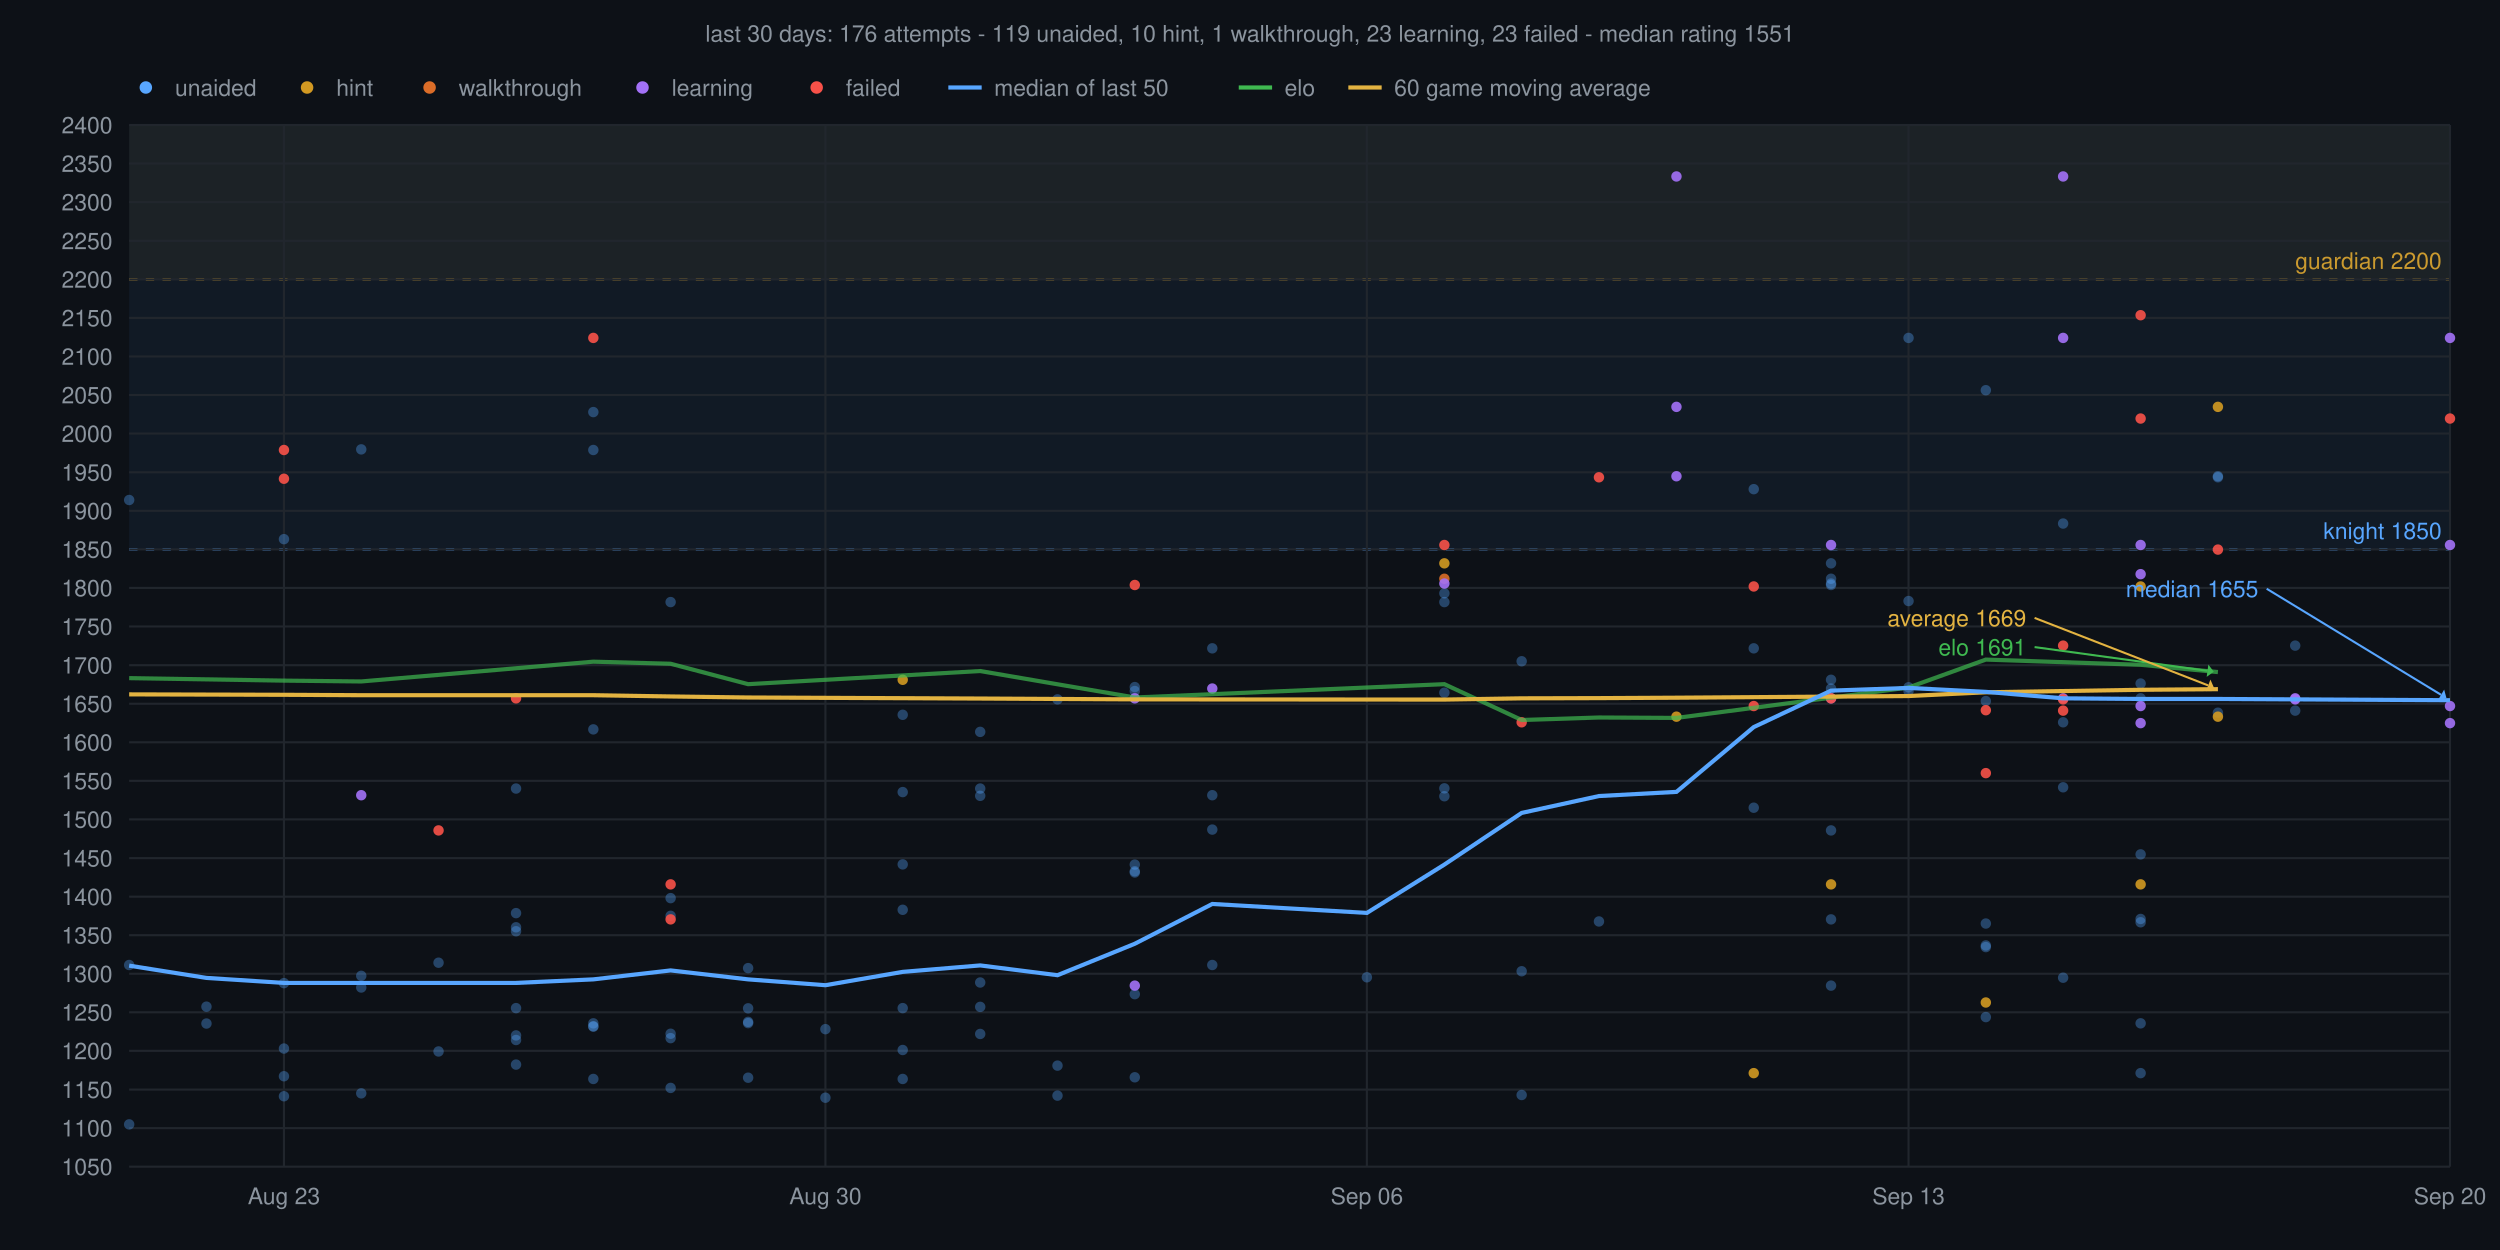
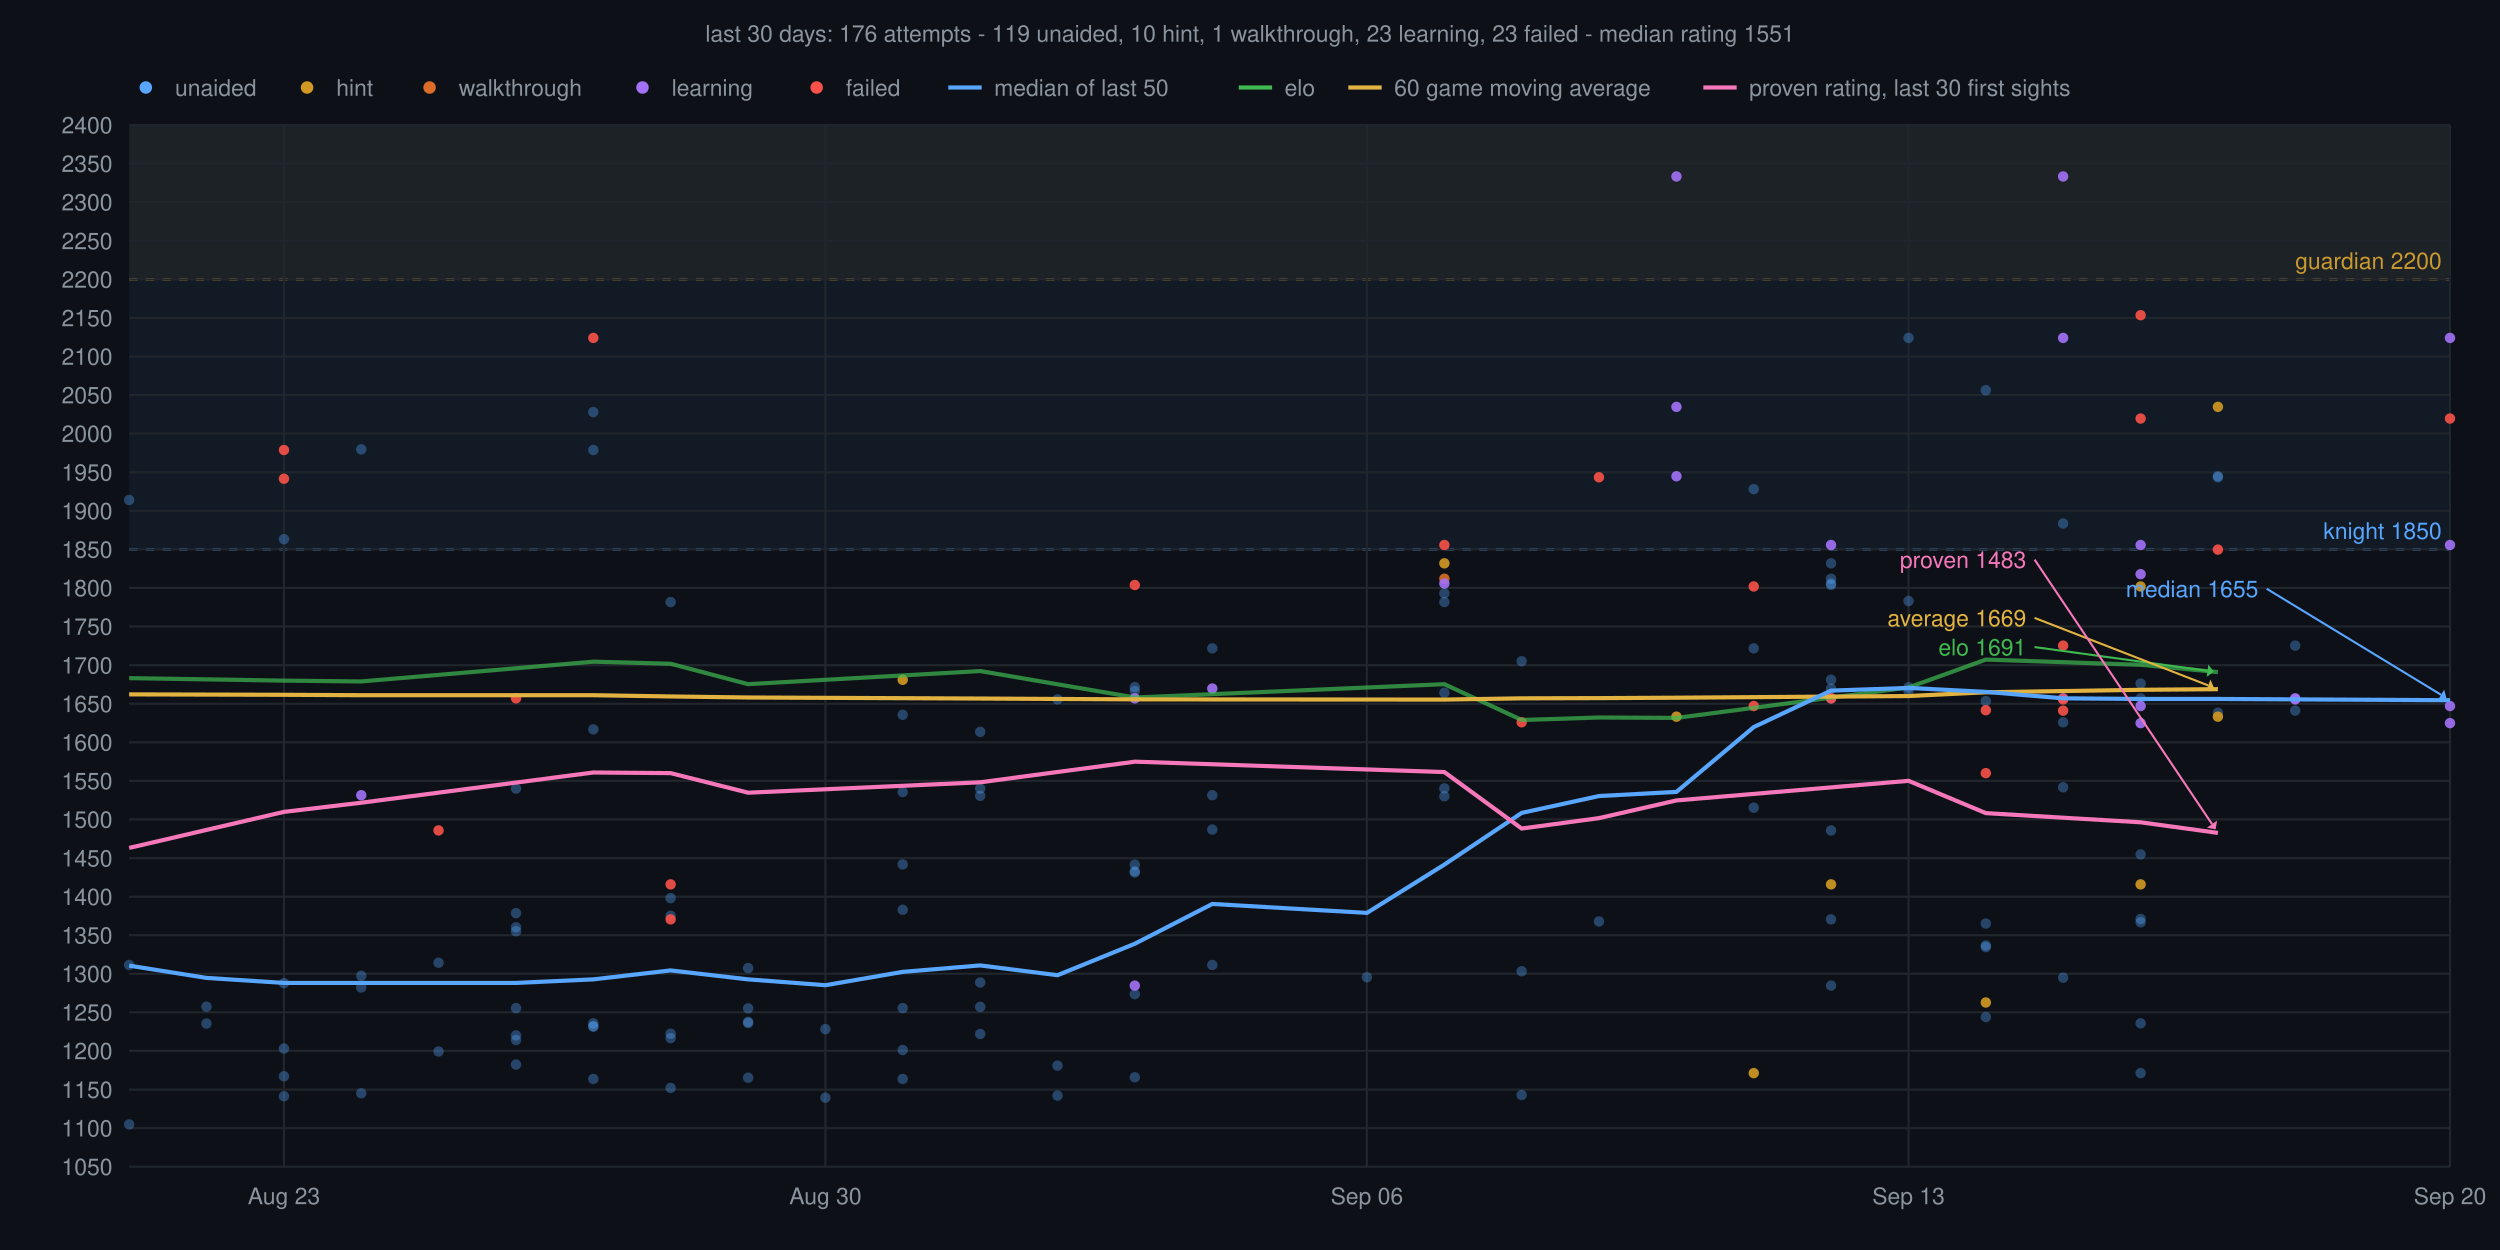
<svg xmlns="http://www.w3.org/2000/svg" viewBox="0 0 1200 600" font-family="Helvetica,sans-serif">
  <rect width="1200" height="600" fill="#0d1117" />
  <text x="600" y="20" text-anchor="middle" font-size="11" fill="#8b949e">last 30 days: 176 attempts - 119 unaided, 10 hint, 1 walkthrough, 23 learning, 23 failed - median rating 1551</text>
  <rect x="62" y="60" width="1114" height="74.1" fill="#d29922" fill-opacity="0.06" />
  <line x1="62" y1="134.1" x2="1176" y2="134.1" stroke="#d29922" stroke-width="1" stroke-dasharray="4 4" />
  <text x="1172" y="129.1" text-anchor="end" font-size="11" fill="#d29922">guardian 2200</text>
  <rect x="62" y="60" width="1114" height="203.7" fill="#58a6ff" fill-opacity="0.06" />
  <line x1="62" y1="263.7" x2="1176" y2="263.7" stroke="#58a6ff" stroke-width="1" stroke-dasharray="4 4" />
  <text x="1172" y="258.7" text-anchor="end" font-size="11" fill="#58a6ff">knight 1850</text>
  <line x1="62" y1="560.0" x2="1176" y2="560.0" stroke="#21262d" stroke-width="1" />
  <text x="54" y="564.0" text-anchor="end" font-size="11" fill="#8b949e">1050</text>
  <line x1="62" y1="541.5" x2="1176" y2="541.5" stroke="#21262d" stroke-width="1" />
  <text x="54" y="545.5" text-anchor="end" font-size="11" fill="#8b949e">1100</text>
  <line x1="62" y1="523.0" x2="1176" y2="523.0" stroke="#21262d" stroke-width="1" />
  <text x="54" y="527.0" text-anchor="end" font-size="11" fill="#8b949e">1150</text>
  <line x1="62" y1="504.4" x2="1176" y2="504.4" stroke="#21262d" stroke-width="1" />
  <text x="54" y="508.4" text-anchor="end" font-size="11" fill="#8b949e">1200</text>
  <line x1="62" y1="485.9" x2="1176" y2="485.9" stroke="#21262d" stroke-width="1" />
  <text x="54" y="489.9" text-anchor="end" font-size="11" fill="#8b949e">1250</text>
  <line x1="62" y1="467.4" x2="1176" y2="467.4" stroke="#21262d" stroke-width="1" />
  <text x="54" y="471.4" text-anchor="end" font-size="11" fill="#8b949e">1300</text>
  <line x1="62" y1="448.9" x2="1176" y2="448.9" stroke="#21262d" stroke-width="1" />
  <text x="54" y="452.9" text-anchor="end" font-size="11" fill="#8b949e">1350</text>
  <line x1="62" y1="430.4" x2="1176" y2="430.4" stroke="#21262d" stroke-width="1" />
  <text x="54" y="434.4" text-anchor="end" font-size="11" fill="#8b949e">1400</text>
  <line x1="62" y1="411.9" x2="1176" y2="411.9" stroke="#21262d" stroke-width="1" />
  <text x="54" y="415.9" text-anchor="end" font-size="11" fill="#8b949e">1450</text>
  <line x1="62" y1="393.3" x2="1176" y2="393.3" stroke="#21262d" stroke-width="1" />
  <text x="54" y="397.3" text-anchor="end" font-size="11" fill="#8b949e">1500</text>
  <line x1="62" y1="374.8" x2="1176" y2="374.8" stroke="#21262d" stroke-width="1" />
  <text x="54" y="378.8" text-anchor="end" font-size="11" fill="#8b949e">1550</text>
  <line x1="62" y1="356.3" x2="1176" y2="356.3" stroke="#21262d" stroke-width="1" />
  <text x="54" y="360.3" text-anchor="end" font-size="11" fill="#8b949e">1600</text>
  <line x1="62" y1="337.8" x2="1176" y2="337.8" stroke="#21262d" stroke-width="1" />
  <text x="54" y="341.8" text-anchor="end" font-size="11" fill="#8b949e">1650</text>
  <line x1="62" y1="319.3" x2="1176" y2="319.3" stroke="#21262d" stroke-width="1" />
  <text x="54" y="323.3" text-anchor="end" font-size="11" fill="#8b949e">1700</text>
  <line x1="62" y1="300.7" x2="1176" y2="300.7" stroke="#21262d" stroke-width="1" />
  <text x="54" y="304.7" text-anchor="end" font-size="11" fill="#8b949e">1750</text>
  <line x1="62" y1="282.2" x2="1176" y2="282.2" stroke="#21262d" stroke-width="1" />
  <text x="54" y="286.2" text-anchor="end" font-size="11" fill="#8b949e">1800</text>
  <line x1="62" y1="263.7" x2="1176" y2="263.7" stroke="#21262d" stroke-width="1" />
  <text x="54" y="267.7" text-anchor="end" font-size="11" fill="#8b949e">1850</text>
  <line x1="62" y1="245.2" x2="1176" y2="245.2" stroke="#21262d" stroke-width="1" />
  <text x="54" y="249.2" text-anchor="end" font-size="11" fill="#8b949e">1900</text>
  <line x1="62" y1="226.7" x2="1176" y2="226.7" stroke="#21262d" stroke-width="1" />
  <text x="54" y="230.7" text-anchor="end" font-size="11" fill="#8b949e">1950</text>
  <line x1="62" y1="208.1" x2="1176" y2="208.1" stroke="#21262d" stroke-width="1" />
  <text x="54" y="212.1" text-anchor="end" font-size="11" fill="#8b949e">2000</text>
  <line x1="62" y1="189.6" x2="1176" y2="189.6" stroke="#21262d" stroke-width="1" />
  <text x="54" y="193.6" text-anchor="end" font-size="11" fill="#8b949e">2050</text>
  <line x1="62" y1="171.1" x2="1176" y2="171.1" stroke="#21262d" stroke-width="1" />
  <text x="54" y="175.1" text-anchor="end" font-size="11" fill="#8b949e">2100</text>
  <line x1="62" y1="152.6" x2="1176" y2="152.6" stroke="#21262d" stroke-width="1" />
  <text x="54" y="156.6" text-anchor="end" font-size="11" fill="#8b949e">2150</text>
  <line x1="62" y1="134.1" x2="1176" y2="134.1" stroke="#21262d" stroke-width="1" />
  <text x="54" y="138.1" text-anchor="end" font-size="11" fill="#8b949e">2200</text>
  <line x1="62" y1="115.6" x2="1176" y2="115.6" stroke="#21262d" stroke-width="1" />
  <text x="54" y="119.6" text-anchor="end" font-size="11" fill="#8b949e">2250</text>
  <line x1="62" y1="97.0" x2="1176" y2="97.0" stroke="#21262d" stroke-width="1" />
  <text x="54" y="101.0" text-anchor="end" font-size="11" fill="#8b949e">2300</text>
  <line x1="62" y1="78.5" x2="1176" y2="78.5" stroke="#21262d" stroke-width="1" />
  <text x="54" y="82.5" text-anchor="end" font-size="11" fill="#8b949e">2350</text>
  <line x1="62" y1="60.0" x2="1176" y2="60.0" stroke="#21262d" stroke-width="1" />
  <text x="54" y="64.0" text-anchor="end" font-size="11" fill="#8b949e">2400</text>
  <line x1="1176.0" y1="60" x2="1176.0" y2="560" stroke="#21262d" stroke-width="1" />
  <text x="1176.0" y="578" text-anchor="middle" font-size="11" fill="#8b949e">Sep 20</text>
  <line x1="916.1" y1="60" x2="916.1" y2="560" stroke="#21262d" stroke-width="1" />
  <text x="916.1" y="578" text-anchor="middle" font-size="11" fill="#8b949e">Sep 13</text>
  <line x1="656.1" y1="60" x2="656.1" y2="560" stroke="#21262d" stroke-width="1" />
  <text x="656.1" y="578" text-anchor="middle" font-size="11" fill="#8b949e">Sep 06</text>
  <line x1="396.2" y1="60" x2="396.2" y2="560" stroke="#21262d" stroke-width="1" />
  <text x="396.2" y="578" text-anchor="middle" font-size="11" fill="#8b949e">Aug 30</text>
  <line x1="136.3" y1="60" x2="136.3" y2="560" stroke="#21262d" stroke-width="1" />
  <text x="136.3" y="578" text-anchor="middle" font-size="11" fill="#8b949e">Aug 23</text>
  <circle cx="62.0" cy="463.2" r="2.5" fill="#58a6ff" fill-opacity="0.35" />
  <circle cx="62.0" cy="539.7" r="2.5" fill="#58a6ff" fill-opacity="0.35" />
  <circle cx="62.0" cy="240.0" r="2.5" fill="#58a6ff" fill-opacity="0.35" />
  <circle cx="99.1" cy="491.3" r="2.5" fill="#58a6ff" fill-opacity="0.35" />
  <circle cx="99.1" cy="483.2" r="2.5" fill="#58a6ff" fill-opacity="0.35" />
  <circle cx="136.3" cy="526.2" r="2.5" fill="#58a6ff" fill-opacity="0.35" />
  <circle cx="136.3" cy="503.3" r="2.5" fill="#58a6ff" fill-opacity="0.35" />
  <circle cx="136.3" cy="258.8" r="2.5" fill="#58a6ff" fill-opacity="0.35" />
  <circle cx="136.3" cy="516.6" r="2.5" fill="#58a6ff" fill-opacity="0.35" />
  <circle cx="136.3" cy="471.9" r="2.5" fill="#58a6ff" fill-opacity="0.35" />
  <circle cx="173.4" cy="215.7" r="2.5" fill="#58a6ff" fill-opacity="0.35" />
  <circle cx="173.4" cy="474.0" r="2.5" fill="#58a6ff" fill-opacity="0.35" />
  <circle cx="173.4" cy="524.8" r="2.5" fill="#58a6ff" fill-opacity="0.35" />
  <circle cx="173.4" cy="468.4" r="2.5" fill="#58a6ff" fill-opacity="0.35" />
  <circle cx="210.5" cy="504.7" r="2.5" fill="#58a6ff" fill-opacity="0.35" />
  <circle cx="210.5" cy="462.1" r="2.5" fill="#58a6ff" fill-opacity="0.35" />
  <circle cx="247.7" cy="378.5" r="2.5" fill="#58a6ff" fill-opacity="0.35" />
  <circle cx="247.7" cy="445.1" r="2.5" fill="#58a6ff" fill-opacity="0.35" />
  <circle cx="247.7" cy="483.9" r="2.5" fill="#58a6ff" fill-opacity="0.35" />
  <circle cx="247.7" cy="511.0" r="2.5" fill="#58a6ff" fill-opacity="0.35" />
  <circle cx="247.7" cy="499.2" r="2.5" fill="#58a6ff" fill-opacity="0.35" />
  <circle cx="247.7" cy="438.3" r="2.5" fill="#58a6ff" fill-opacity="0.35" />
  <circle cx="247.7" cy="497.0" r="2.5" fill="#58a6ff" fill-opacity="0.35" />
  <circle cx="247.7" cy="447.0" r="2.5" fill="#58a6ff" fill-opacity="0.35" />
  <circle cx="284.8" cy="492.8" r="2.5" fill="#58a6ff" fill-opacity="0.35" />
  <circle cx="284.8" cy="517.9" r="2.5" fill="#58a6ff" fill-opacity="0.35" />
  <circle cx="284.8" cy="492.6" r="2.5" fill="#58a6ff" fill-opacity="0.35" />
  <circle cx="284.8" cy="491.2" r="2.5" fill="#58a6ff" fill-opacity="0.35" />
  <circle cx="284.8" cy="216.0" r="2.5" fill="#58a6ff" fill-opacity="0.35" />
  <circle cx="284.8" cy="350.1" r="2.5" fill="#58a6ff" fill-opacity="0.35" />
  <circle cx="284.8" cy="197.8" r="2.5" fill="#58a6ff" fill-opacity="0.35" />
  <circle cx="321.9" cy="431.1" r="2.5" fill="#58a6ff" fill-opacity="0.35" />
  <circle cx="321.9" cy="522.2" r="2.5" fill="#58a6ff" fill-opacity="0.35" />
  <circle cx="321.9" cy="439.6" r="2.5" fill="#58a6ff" fill-opacity="0.35" />
  <circle cx="321.9" cy="289.0" r="2.5" fill="#58a6ff" fill-opacity="0.35" />
  <circle cx="321.9" cy="496.2" r="2.5" fill="#58a6ff" fill-opacity="0.35" />
  <circle cx="321.9" cy="498.3" r="2.5" fill="#58a6ff" fill-opacity="0.35" />
  <circle cx="359.1" cy="464.7" r="2.5" fill="#58a6ff" fill-opacity="0.35" />
  <circle cx="359.1" cy="517.3" r="2.5" fill="#58a6ff" fill-opacity="0.35" />
  <circle cx="359.1" cy="491.1" r="2.5" fill="#58a6ff" fill-opacity="0.35" />
  <circle cx="359.1" cy="490.5" r="2.5" fill="#58a6ff" fill-opacity="0.35" />
  <circle cx="359.1" cy="484.0" r="2.5" fill="#58a6ff" fill-opacity="0.35" />
  <circle cx="396.2" cy="526.9" r="2.5" fill="#58a6ff" fill-opacity="0.35" />
  <circle cx="396.2" cy="494.0" r="2.5" fill="#58a6ff" fill-opacity="0.35" />
  <circle cx="433.3" cy="380.2" r="2.5" fill="#58a6ff" fill-opacity="0.35" />
  <circle cx="433.3" cy="436.7" r="2.5" fill="#58a6ff" fill-opacity="0.35" />
  <circle cx="433.3" cy="414.9" r="2.5" fill="#58a6ff" fill-opacity="0.35" />
  <circle cx="433.3" cy="343.1" r="2.5" fill="#58a6ff" fill-opacity="0.35" />
  <circle cx="433.3" cy="483.9" r="2.5" fill="#58a6ff" fill-opacity="0.35" />
  <circle cx="433.3" cy="517.9" r="2.5" fill="#58a6ff" fill-opacity="0.35" />
  <circle cx="433.3" cy="504.0" r="2.5" fill="#58a6ff" fill-opacity="0.35" />
  <circle cx="470.5" cy="378.5" r="2.5" fill="#58a6ff" fill-opacity="0.35" />
  <circle cx="470.5" cy="382.0" r="2.5" fill="#58a6ff" fill-opacity="0.35" />
  <circle cx="470.5" cy="496.3" r="2.5" fill="#58a6ff" fill-opacity="0.35" />
  <circle cx="470.5" cy="471.6" r="2.5" fill="#58a6ff" fill-opacity="0.35" />
  <circle cx="470.5" cy="483.3" r="2.5" fill="#58a6ff" fill-opacity="0.35" />
  <circle cx="470.5" cy="351.3" r="2.5" fill="#58a6ff" fill-opacity="0.35" />
  <circle cx="507.6" cy="335.7" r="2.5" fill="#58a6ff" fill-opacity="0.35" />
  <circle cx="507.6" cy="511.5" r="2.5" fill="#58a6ff" fill-opacity="0.35" />
  <circle cx="507.6" cy="525.9" r="2.5" fill="#58a6ff" fill-opacity="0.35" />
  <circle cx="544.7" cy="415.0" r="2.5" fill="#58a6ff" fill-opacity="0.35" />
  <circle cx="544.7" cy="331.7" r="2.5" fill="#58a6ff" fill-opacity="0.35" />
  <circle cx="544.7" cy="418.8" r="2.5" fill="#58a6ff" fill-opacity="0.35" />
  <circle cx="544.7" cy="329.8" r="2.5" fill="#58a6ff" fill-opacity="0.35" />
  <circle cx="544.7" cy="517.1" r="2.5" fill="#58a6ff" fill-opacity="0.35" />
  <circle cx="544.7" cy="477.2" r="2.5" fill="#58a6ff" fill-opacity="0.35" />
  <circle cx="544.7" cy="418.2" r="2.5" fill="#58a6ff" fill-opacity="0.35" />
  <circle cx="581.9" cy="463.2" r="2.5" fill="#58a6ff" fill-opacity="0.35" />
  <circle cx="581.9" cy="398.2" r="2.5" fill="#58a6ff" fill-opacity="0.35" />
  <circle cx="581.9" cy="311.2" r="2.5" fill="#58a6ff" fill-opacity="0.35" />
  <circle cx="581.9" cy="381.7" r="2.5" fill="#58a6ff" fill-opacity="0.35" />
  <circle cx="656.1" cy="469.1" r="2.5" fill="#58a6ff" fill-opacity="0.35" />
  <circle cx="693.3" cy="332.5" r="2.5" fill="#58a6ff" fill-opacity="0.35" />
  <circle cx="693.3" cy="378.4" r="2.5" fill="#58a6ff" fill-opacity="0.35" />
  <circle cx="693.3" cy="289.0" r="2.5" fill="#58a6ff" fill-opacity="0.35" />
  <circle cx="693.3" cy="284.8" r="2.5" fill="#58a6ff" fill-opacity="0.35" />
  <circle cx="693.3" cy="382.2" r="2.5" fill="#58a6ff" fill-opacity="0.35" />
  <circle cx="730.4" cy="525.6" r="2.5" fill="#58a6ff" fill-opacity="0.35" />
  <circle cx="730.4" cy="317.4" r="2.5" fill="#58a6ff" fill-opacity="0.35" />
  <circle cx="730.4" cy="466.2" r="2.5" fill="#58a6ff" fill-opacity="0.35" />
  <circle cx="767.5" cy="442.3" r="2.5" fill="#58a6ff" fill-opacity="0.35" />
  <circle cx="841.8" cy="311.2" r="2.5" fill="#58a6ff" fill-opacity="0.35" />
  <circle cx="841.8" cy="387.7" r="2.5" fill="#58a6ff" fill-opacity="0.35" />
  <circle cx="841.8" cy="234.8" r="2.5" fill="#58a6ff" fill-opacity="0.35" />
  <circle cx="878.9" cy="280.1" r="2.5" fill="#58a6ff" fill-opacity="0.35" />
  <circle cx="878.9" cy="326.3" r="2.5" fill="#58a6ff" fill-opacity="0.35" />
  <circle cx="878.9" cy="473.1" r="2.5" fill="#58a6ff" fill-opacity="0.35" />
  <circle cx="878.9" cy="441.3" r="2.5" fill="#58a6ff" fill-opacity="0.35" />
  <circle cx="878.9" cy="270.4" r="2.5" fill="#58a6ff" fill-opacity="0.35" />
  <circle cx="878.9" cy="330.5" r="2.5" fill="#58a6ff" fill-opacity="0.35" />
  <circle cx="878.9" cy="280.8" r="2.5" fill="#58a6ff" fill-opacity="0.35" />
  <circle cx="878.9" cy="277.8" r="2.5" fill="#58a6ff" fill-opacity="0.35" />
  <circle cx="878.9" cy="398.6" r="2.5" fill="#58a6ff" fill-opacity="0.35" />
  <circle cx="916.1" cy="331.7" r="2.5" fill="#58a6ff" fill-opacity="0.35" />
  <circle cx="916.1" cy="288.5" r="2.5" fill="#58a6ff" fill-opacity="0.35" />
  <circle cx="916.1" cy="329.9" r="2.5" fill="#58a6ff" fill-opacity="0.35" />
  <circle cx="916.1" cy="162.2" r="2.5" fill="#58a6ff" fill-opacity="0.35" />
  <circle cx="953.2" cy="454.6" r="2.5" fill="#58a6ff" fill-opacity="0.35" />
  <circle cx="953.2" cy="443.3" r="2.5" fill="#58a6ff" fill-opacity="0.35" />
  <circle cx="953.2" cy="187.3" r="2.5" fill="#58a6ff" fill-opacity="0.35" />
  <circle cx="953.2" cy="453.8" r="2.5" fill="#58a6ff" fill-opacity="0.35" />
  <circle cx="953.2" cy="488.2" r="2.5" fill="#58a6ff" fill-opacity="0.35" />
  <circle cx="953.2" cy="336.5" r="2.5" fill="#58a6ff" fill-opacity="0.35" />
  <circle cx="990.3" cy="377.9" r="2.5" fill="#58a6ff" fill-opacity="0.35" />
  <circle cx="990.3" cy="346.7" r="2.5" fill="#58a6ff" fill-opacity="0.35" />
  <circle cx="990.3" cy="469.3" r="2.5" fill="#58a6ff" fill-opacity="0.35" />
  <circle cx="990.3" cy="251.3" r="2.5" fill="#58a6ff" fill-opacity="0.35" />
  <circle cx="1027.5" cy="335.2" r="2.5" fill="#58a6ff" fill-opacity="0.35" />
  <circle cx="1027.5" cy="410.1" r="2.5" fill="#58a6ff" fill-opacity="0.35" />
  <circle cx="1027.5" cy="491.2" r="2.5" fill="#58a6ff" fill-opacity="0.35" />
  <circle cx="1027.5" cy="442.7" r="2.5" fill="#58a6ff" fill-opacity="0.35" />
  <circle cx="1027.5" cy="441.1" r="2.5" fill="#58a6ff" fill-opacity="0.35" />
  <circle cx="1027.5" cy="515.1" r="2.5" fill="#58a6ff" fill-opacity="0.35" />
  <circle cx="1027.5" cy="328.1" r="2.5" fill="#58a6ff" fill-opacity="0.35" />
  <circle cx="1064.6" cy="342.1" r="2.5" fill="#58a6ff" fill-opacity="0.35" />
  <circle cx="1064.6" cy="228.6" r="2.5" fill="#58a6ff" fill-opacity="0.35" />
  <circle cx="1064.6" cy="229.1" r="2.5" fill="#58a6ff" fill-opacity="0.35" />
  <circle cx="1101.7" cy="309.9" r="2.5" fill="#58a6ff" fill-opacity="0.35" />
  <circle cx="1101.7" cy="341.1" r="2.5" fill="#58a6ff" fill-opacity="0.35" />
  <circle cx="433.3" cy="326.3" r="2.5" fill="#d29922" fill-opacity="0.9" />
  <circle cx="693.3" cy="270.4" r="2.5" fill="#d29922" fill-opacity="0.9" />
  <circle cx="804.7" cy="344.0" r="2.5" fill="#d29922" fill-opacity="0.9" />
  <circle cx="841.8" cy="515.1" r="2.5" fill="#d29922" fill-opacity="0.9" />
  <circle cx="878.9" cy="424.5" r="2.5" fill="#d29922" fill-opacity="0.9" />
  <circle cx="953.2" cy="481.2" r="2.5" fill="#d29922" fill-opacity="0.9" />
  <circle cx="1027.5" cy="424.5" r="2.5" fill="#d29922" fill-opacity="0.9" />
  <circle cx="1027.5" cy="281.5" r="2.5" fill="#d29922" fill-opacity="0.9" />
  <circle cx="1064.6" cy="344.0" r="2.5" fill="#d29922" fill-opacity="0.9" />
  <circle cx="1064.6" cy="195.3" r="2.5" fill="#d29922" fill-opacity="0.9" />
  <circle cx="693.3" cy="277.8" r="2.5" fill="#db6d28" fill-opacity="0.9" />
  <circle cx="173.4" cy="381.7" r="2.5" fill="#a371f7" fill-opacity="0.9" />
  <circle cx="544.7" cy="335.2" r="2.5" fill="#a371f7" fill-opacity="0.9" />
  <circle cx="544.7" cy="473.1" r="2.5" fill="#a371f7" fill-opacity="0.9" />
  <circle cx="581.9" cy="330.5" r="2.5" fill="#a371f7" fill-opacity="0.9" />
  <circle cx="693.3" cy="280.1" r="2.5" fill="#a371f7" fill-opacity="0.9" />
  <circle cx="804.7" cy="84.7" r="2.5" fill="#a371f7" fill-opacity="0.9" />
  <circle cx="804.7" cy="228.6" r="2.5" fill="#a371f7" fill-opacity="0.9" />
  <circle cx="804.7" cy="195.3" r="2.5" fill="#a371f7" fill-opacity="0.9" />
  <circle cx="878.9" cy="335.2" r="2.5" fill="#a371f7" fill-opacity="0.9" />
  <circle cx="878.9" cy="261.6" r="2.5" fill="#a371f7" fill-opacity="0.9" />
  <circle cx="990.3" cy="84.7" r="2.5" fill="#a371f7" fill-opacity="0.9" />
  <circle cx="990.3" cy="335.2" r="2.5" fill="#a371f7" fill-opacity="0.9" />
  <circle cx="990.3" cy="162.2" r="2.5" fill="#a371f7" fill-opacity="0.9" />
  <circle cx="1027.5" cy="275.6" r="2.5" fill="#a371f7" fill-opacity="0.9" />
  <circle cx="1027.5" cy="338.9" r="2.5" fill="#a371f7" fill-opacity="0.9" />
  <circle cx="1027.5" cy="347.1" r="2.5" fill="#a371f7" fill-opacity="0.9" />
  <circle cx="1027.5" cy="261.6" r="2.5" fill="#a371f7" fill-opacity="0.9" />
  <circle cx="1101.7" cy="335.2" r="2.5" fill="#a371f7" fill-opacity="0.9" />
  <circle cx="1101.7" cy="335.7" r="2.5" fill="#a371f7" fill-opacity="0.9" />
  <circle cx="1176.0" cy="338.9" r="2.5" fill="#a371f7" fill-opacity="0.9" />
  <circle cx="1176.0" cy="347.1" r="2.5" fill="#a371f7" fill-opacity="0.9" />
  <circle cx="1176.0" cy="261.6" r="2.5" fill="#a371f7" fill-opacity="0.9" />
  <circle cx="1176.0" cy="162.2" r="2.5" fill="#a371f7" fill-opacity="0.9" />
  <circle cx="136.3" cy="216.0" r="2.5" fill="#f85149" fill-opacity="0.9" />
  <circle cx="136.3" cy="229.8" r="2.5" fill="#f85149" fill-opacity="0.9" />
  <circle cx="210.5" cy="398.6" r="2.5" fill="#f85149" fill-opacity="0.9" />
  <circle cx="247.7" cy="335.2" r="2.5" fill="#f85149" fill-opacity="0.9" />
  <circle cx="284.8" cy="162.2" r="2.5" fill="#f85149" fill-opacity="0.9" />
  <circle cx="321.9" cy="441.3" r="2.5" fill="#f85149" fill-opacity="0.9" />
  <circle cx="321.9" cy="424.5" r="2.5" fill="#f85149" fill-opacity="0.9" />
  <circle cx="544.7" cy="280.8" r="2.5" fill="#f85149" fill-opacity="0.9" />
  <circle cx="693.3" cy="261.6" r="2.5" fill="#f85149" fill-opacity="0.9" />
  <circle cx="730.4" cy="346.7" r="2.5" fill="#f85149" fill-opacity="0.9" />
  <circle cx="767.5" cy="229.1" r="2.5" fill="#f85149" fill-opacity="0.9" />
  <circle cx="841.8" cy="338.9" r="2.5" fill="#f85149" fill-opacity="0.9" />
  <circle cx="841.8" cy="281.5" r="2.5" fill="#f85149" fill-opacity="0.9" />
  <circle cx="878.9" cy="335.2" r="2.5" fill="#f85149" fill-opacity="0.9" />
  <circle cx="953.2" cy="340.9" r="2.5" fill="#f85149" fill-opacity="0.9" />
  <circle cx="953.2" cy="371.1" r="2.5" fill="#f85149" fill-opacity="0.9" />
  <circle cx="990.3" cy="309.9" r="2.5" fill="#f85149" fill-opacity="0.9" />
  <circle cx="990.3" cy="341.1" r="2.5" fill="#f85149" fill-opacity="0.9" />
  <circle cx="990.3" cy="335.7" r="2.5" fill="#f85149" fill-opacity="0.9" />
  <circle cx="1027.5" cy="151.3" r="2.5" fill="#f85149" fill-opacity="0.9" />
  <circle cx="1027.5" cy="200.9" r="2.5" fill="#f85149" fill-opacity="0.9" />
  <circle cx="1064.6" cy="263.8" r="2.5" fill="#f85149" fill-opacity="0.9" />
  <circle cx="1176.0" cy="200.9" r="2.5" fill="#f85149" fill-opacity="0.9" />
  <polyline points="62.0,325.5 136.3,326.7 173.4,327.1 284.8,317.6 321.9,318.6 359.1,328.4 470.5,322.1 544.7,334.8 693.3,328.4 730.4,345.6 767.5,344.4 804.7,344.6 916.1,330.0 953.2,316.6 1027.5,319.1 1064.6,322.6" fill="none" stroke="#3fb950" stroke-width="2" stroke-opacity="0.7" />
  <polyline points="62.0,333.3 136.3,333.5 173.4,333.7 284.8,333.7 321.9,334.3 359.1,334.8 470.5,335.3 544.7,335.7 693.3,335.8 730.4,335.2 767.5,335.1 804.7,334.9 916.1,334.1 953.2,332.3 1027.5,331.1 1064.6,330.8" fill="none" stroke="#e3b341" stroke-width="2" stroke-opacity="1" />
  <polyline points="62.0,463.5 99.1,469.4 136.3,471.8 173.4,471.8 210.5,471.8 247.7,471.8 284.8,470.1 321.9,465.8 359.1,470.1 396.2,472.9 433.3,466.5 470.5,463.4 507.6,468.1 544.7,453.0 581.9,433.9 656.1,438.2 693.3,415.0 730.4,390.2 767.5,382.1 804.7,380.1 841.8,349.0 878.9,331.5 916.1,330.2 953.2,332.1 990.3,335.2 1027.5,335.5 1064.6,335.5 1101.7,335.7 1176.0,336.1" fill="none" stroke="#58a6ff" stroke-width="2" stroke-opacity="1" />
+   <polyline points="62.0,407.0 136.3,389.7 173.4,385.3 284.8,370.8 321.9,371.1 359.1,380.5 470.5,375.5 544.7,365.6 693.3,370.6 730.4,397.7 767.5,392.7 804.7,384.2 916.1,374.8 953.2,390.3 1027.5,394.7 1064.6,399.8" fill="none" stroke="#f778ba" stroke-width="2" stroke-opacity="1" />
  <line x1="976.6" y1="310.6" x2="1059.6" y2="322.0" stroke="#3fb950" stroke-width="1" />
  <polygon points="1062.6,322.4 1059.2,324.9 1060.0,319.0" fill="#3fb950" />
  <text x="972.6" y="314.6" text-anchor="end" font-size="11" fill="#3fb950">elo 1691</text>
  <line x1="976.6" y1="296.6" x2="1059.9" y2="329.0" stroke="#e3b341" stroke-width="1" />
  <polygon points="1062.7,330.1 1058.9,331.8 1061.0,326.2" fill="#e3b341" />
  <text x="972.6" y="300.6" text-anchor="end" font-size="11" fill="#e3b341">average 1669</text>
  <line x1="1088.0" y1="282.6" x2="1171.7" y2="333.5" stroke="#58a6ff" stroke-width="1" />
  <polygon points="1174.3,335.1 1170.2,336.1 1173.2,331.0" fill="#58a6ff" />
  <text x="1084.0" y="286.6" text-anchor="end" font-size="11" fill="#58a6ff">median 1655</text>
+   <line x1="976.6" y1="268.6" x2="1061.8" y2="395.6" stroke="#f778ba" stroke-width="1" />
+   <polygon points="1063.5,398.1 1059.3,397.3 1064.2,393.9" fill="#f778ba" />
+   <text x="972.6" y="272.6" text-anchor="end" font-size="11" fill="#f778ba">proven 1483</text>
  <circle cx="70" cy="42" r="3" fill="#58a6ff" />
  <text x="84" y="46" font-size="11" fill="#8b949e">unaided</text>
  <circle cx="147.4" cy="42" r="3" fill="#d29922" />
  <text x="161.4" y="46" font-size="11" fill="#8b949e">hint</text>
  <circle cx="206.2" cy="42" r="3" fill="#db6d28" />
  <text x="220.2" y="46" font-size="11" fill="#8b949e">walkthrough</text>
  <circle cx="308.4" cy="42" r="3" fill="#a371f7" />
  <text x="322.4" y="46" font-size="11" fill="#8b949e">learning</text>
  <circle cx="392.0" cy="42" r="3" fill="#f85149" />
  <text x="406.0" y="46" font-size="11" fill="#8b949e">failed</text>
  <line x1="455.2" y1="42" x2="471.2" y2="42" stroke="#58a6ff" stroke-width="2" />
  <text x="477.2" y="46" font-size="11" fill="#8b949e">median of last 50</text>
  <line x1="594.6" y1="42" x2="610.6" y2="42" stroke="#3fb950" stroke-width="2" />
  <text x="616.6" y="46" font-size="11" fill="#8b949e">elo</text>
  <line x1="647.2" y1="42" x2="663.2" y2="42" stroke="#e3b341" stroke-width="2" />
  <text x="669.2" y="46" font-size="11" fill="#8b949e">60 game moving average</text>
+   <line x1="817.6" y1="42" x2="833.6" y2="42" stroke="#f778ba" stroke-width="2" />
+   <text x="839.6" y="46" font-size="11" fill="#8b949e">proven rating, last 30 first sights</text>
</svg>
